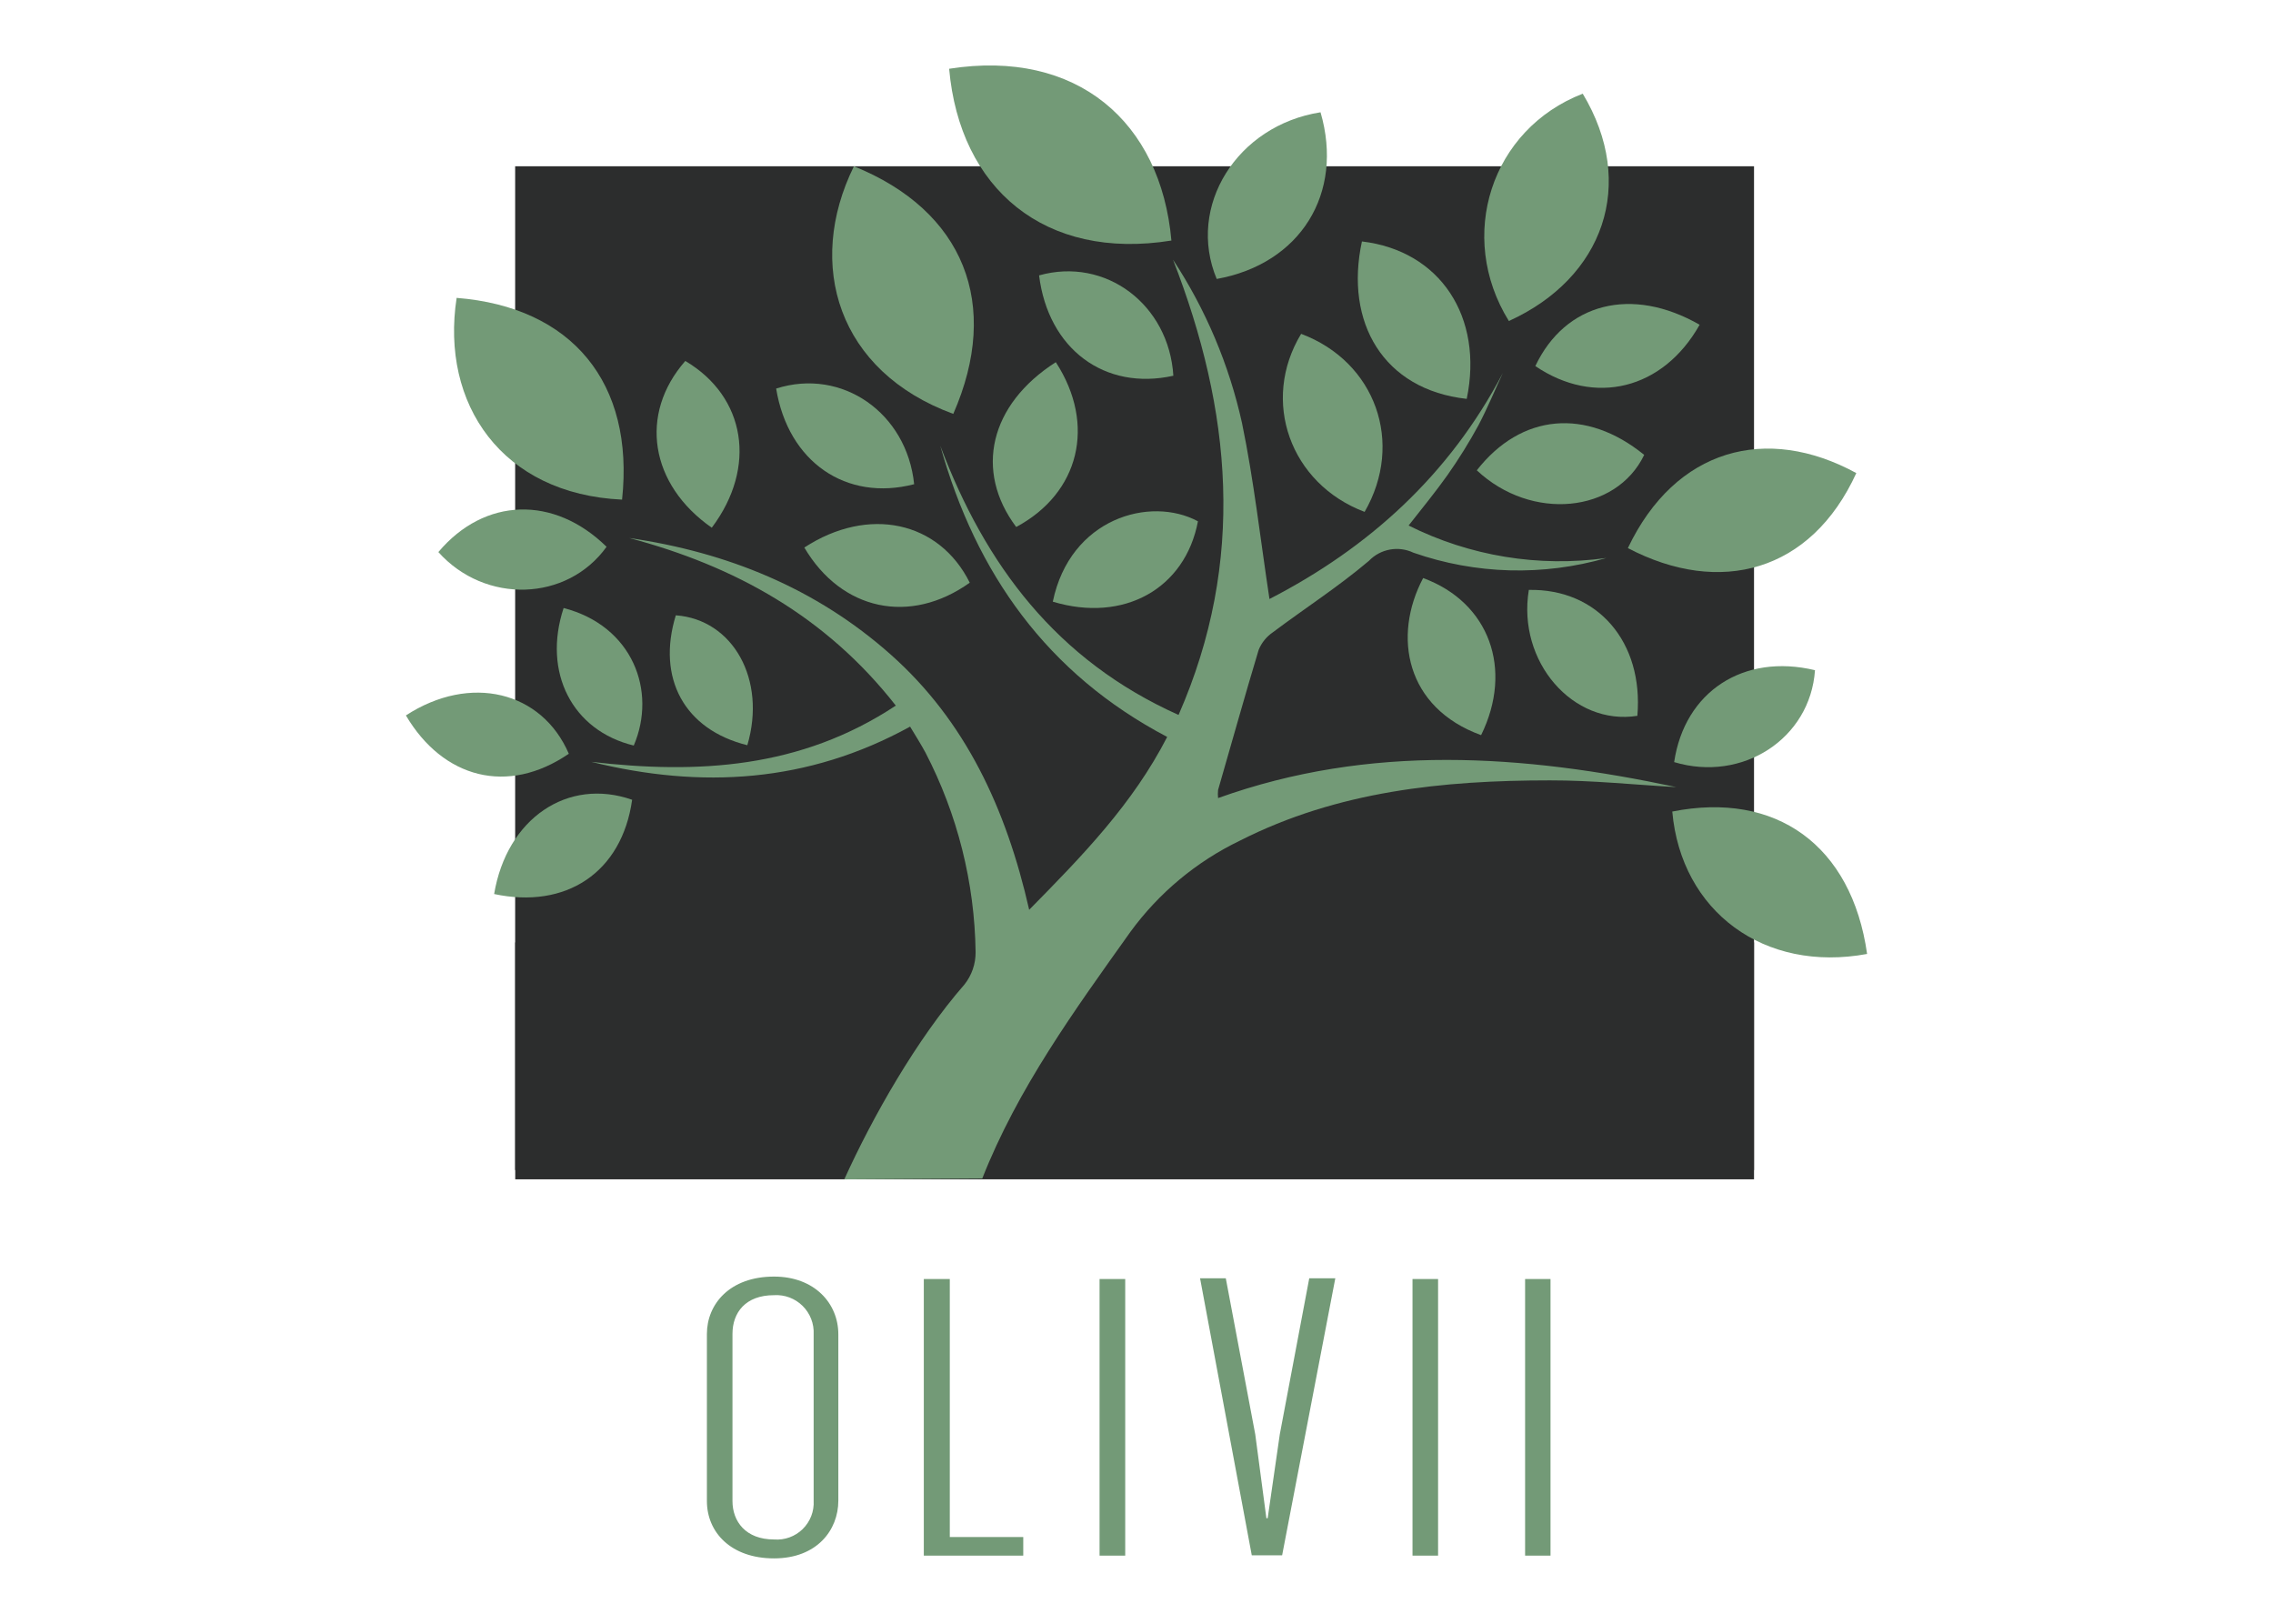
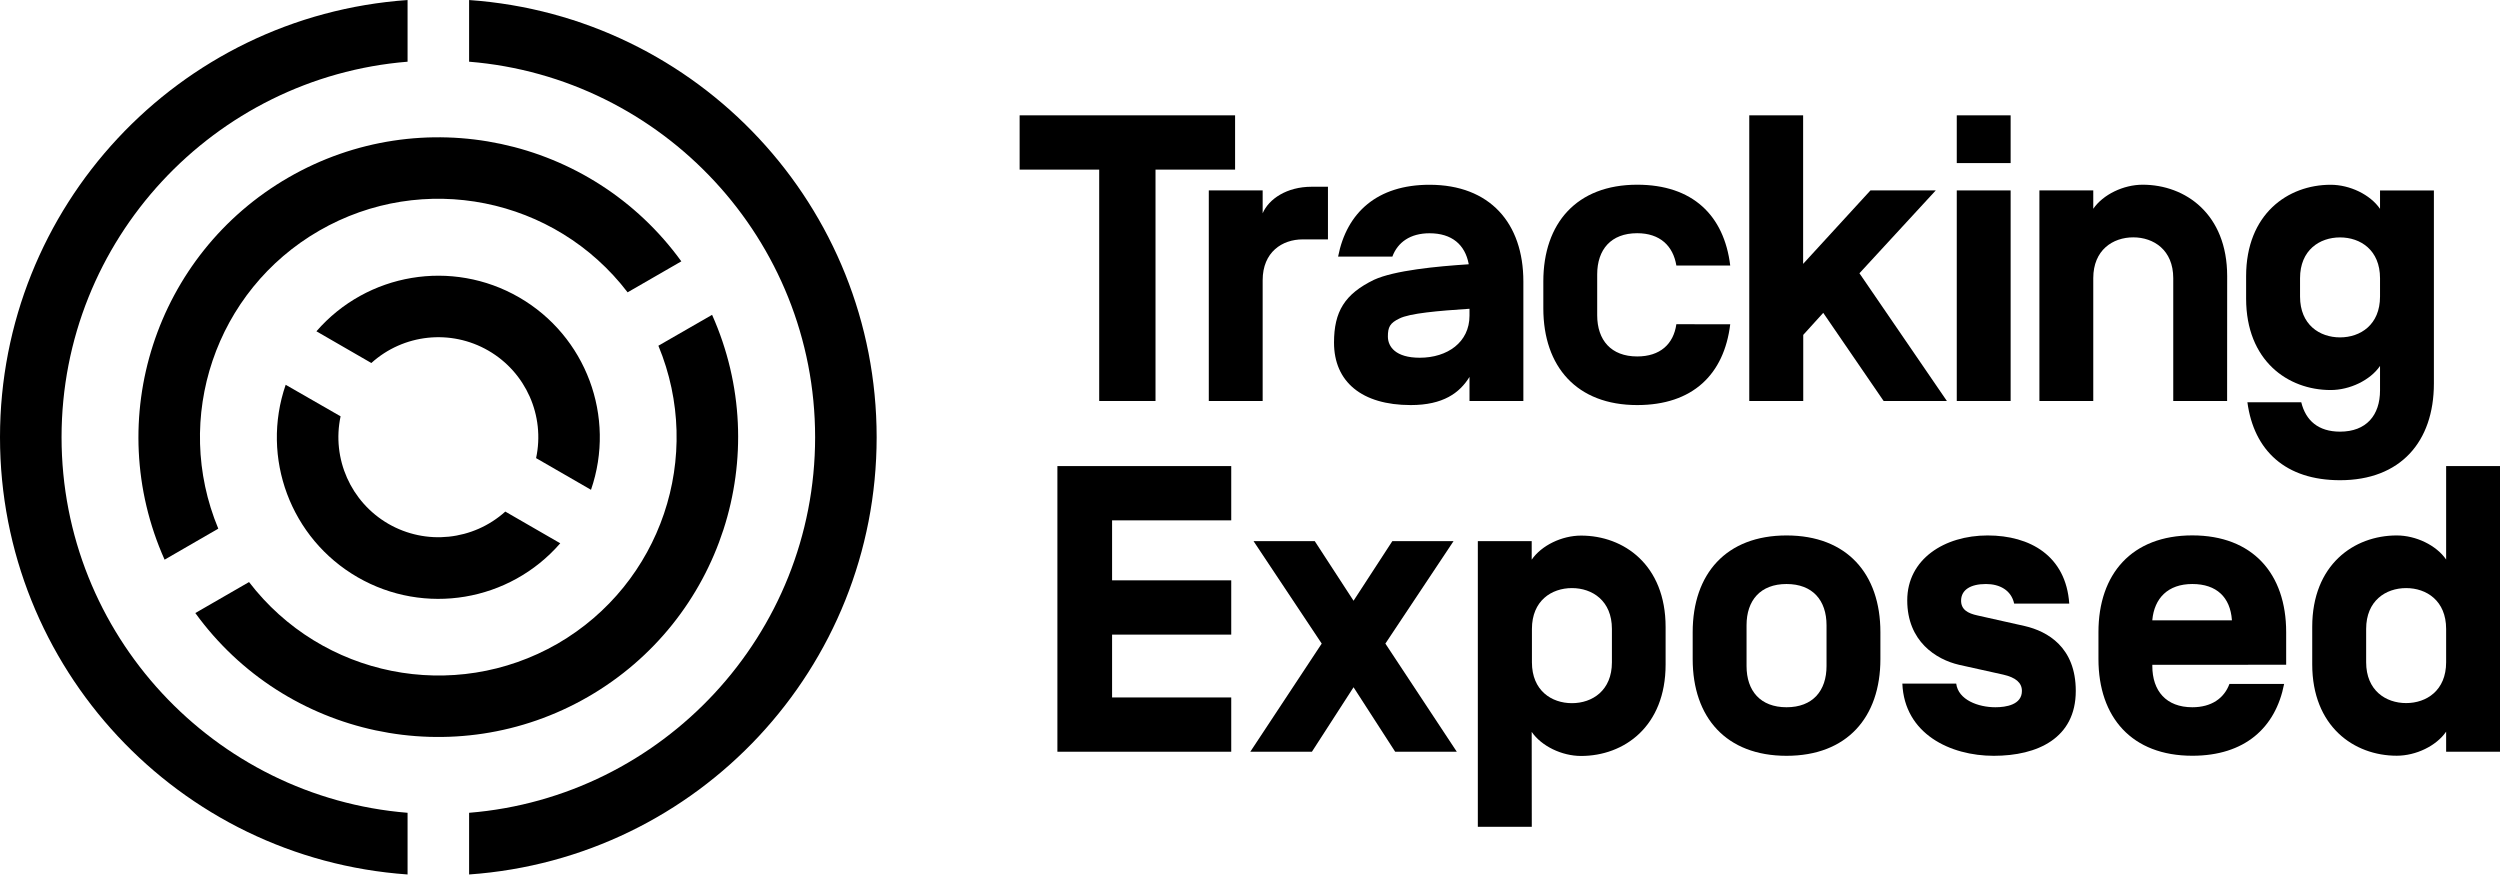
- <svg xmlns="http://www.w3.org/2000/svg" id="Layer_1" data-name="Layer 1" viewBox="0 0 280 200">
-   <defs>
-     <style>.cls-1{fill:#2c2d2d;}.cls-2{fill:#739a77;}</style>
+ <svg xmlns="http://www.w3.org/2000/svg" id="Layer_1" data-name="Layer 1" viewBox="0 0 857.688 300" version="1.1" width="22.693cm" height="7.938cm">
+   <defs id="defs4667">
+     <style id="style4665">.cls-1{fill:#3b5998;}.cls-2{fill:#1b1b1b;}</style>
  </defs>
-   <rect class="cls-1" x="63.46" y="20.48" width="152.61" height="123.64" />
-   <rect class="cls-1" x="63.47" y="116.08" width="152.6" height="29.18" />
-   <path class="cls-2" d="M104,145.27c3.48-7.68,8.93-17.28,14.8-24a6.32,6.32,0,0,0,1.38-4A55,55,0,0,0,114,92.69c-.54-1-1.17-2-1.89-3.19-12.59,6.93-25.72,7.69-39.27,4.34,13.09,1.51,25.76.84,37.51-6.93-8.61-11-19.85-17.19-32.83-20.64,12.07,1.76,23,6.18,32.2,14.35s14.22,18.95,17.06,31.44c6.61-6.71,12.73-13,17-21.29C129,83,120.24,70.64,115.83,54.91c5.53,14.66,14.3,26.41,29.35,33.15,8.34-19,6.52-37.55-.68-56.07A60.31,60.31,0,0,1,153,52.12c1.46,7.05,2.25,14.23,3.38,21.66,12.23-6.3,22.14-15.25,28.75-27.84-1,2.15-1.91,4.35-3,6.43a63.2,63.2,0,0,1-3.83,6.16c-1.42,2-3,3.94-4.78,6.2a41.56,41.56,0,0,0,24.36,4,39.18,39.18,0,0,1-23.76-.65,4.77,4.77,0,0,0-5.49,1c-3.74,3.17-7.9,5.85-11.83,8.8a4.84,4.84,0,0,0-1.75,2.16c-1.73,5.73-3.33,11.5-5,17.26a4.54,4.54,0,0,0,0,1c18.73-6.72,37.56-5.36,56.45-1.35-5.19-.29-10.37-.84-15.56-.83-13.18,0-26.17,1.32-38.19,7.42a36.09,36.09,0,0,0-13.5,11.24c-6.88,9.66-13.86,19.24-18.25,30.38" />
-   <path class="cls-2" d="M144.3,29.63c-15.61,2.51-26.07-6.39-27.38-21.16C132.66,6,143,15,144.3,29.63Z" />
-   <path class="cls-2" d="M56.25,36.69c14.24,1.13,21.92,10.48,20.38,24.85C61.84,60.86,54.24,49.77,56.25,36.69Z" />
-   <path class="cls-2" d="M230,117.5c-12.67,2.35-22.91-5.22-24-17.54C218.76,97.42,228.1,104.1,230,117.5Z" />
-   <path class="cls-2" d="M185.87,39.54c-6.47-10.44-2.19-23.63,9.1-28C201.66,22.67,197.54,34.24,185.87,39.54Z" />
-   <path class="cls-2" d="M200.53,67.51c5.85-12.29,17.09-15.27,28.14-9.24C223.1,70.46,211.86,73.45,200.53,67.51Z" />
-   <path class="cls-2" d="M162.67,13.83c2.92,10-2.49,18.68-12.79,20.53C146.15,25.42,152.36,15.45,162.67,13.83Z" />
-   <path class="cls-2" d="M160.28,41.12c9.17,3.44,12.73,13.43,7.82,21.93C158.92,59.58,155.28,49.37,160.28,41.12Z" />
-   <path class="cls-2" d="M167.77,29.74c9.66,1.14,15,9.32,12.91,19.39C170.41,48,165.61,39.71,167.77,29.74Z" />
-   <path class="cls-2" d="M92.06,91.79c-7.74-1.91-11.19-8.25-8.81-16C90.3,76.3,94.45,83.72,92.06,91.79Z" />
-   <path class="cls-2" d="M206.23,93.87c1.29-8.69,8.55-13.43,17.35-11.32C223,91,214.62,96.4,206.23,93.87Z" />
-   <path class="cls-2" d="M129.69,74.11c2.13-10.29,12-13.06,17.88-9.9C146,72.5,138.45,76.75,129.69,74.11Z" />
-   <path class="cls-2" d="M60.87,110.12c1.56-9.32,9.07-14.39,17-11.61C76.6,107.52,69.68,112,60.87,110.12Z" />
-   <path class="cls-2" d="M50,88.12c7.93-5.15,16.74-3,20.07,4.72C62.54,98,54.57,95.86,50,88.12Z" />
-   <path class="cls-2" d="M181.92,57.93c5.47-7,13.48-7.71,20.62-1.9C199.09,63.21,188.65,64.24,181.92,57.93Z" />
-   <path class="cls-2" d="M95.61,47.86c8.11-2.59,16.1,3,17,11.78C104.24,61.81,97.09,56.9,95.61,47.86Z" />
-   <path class="cls-2" d="M87.68,65c-7.64-5.33-9-14-3.26-20.54C91.86,48.86,93.29,57.54,87.68,65Z" />
-   <path class="cls-2" d="M209.37,40c-4.51,8-12.94,10.05-20.24,5.09C192.81,37.31,201,35.2,209.37,40Z" />
-   <path class="cls-2" d="M130.06,44.61c5,7.7,2.9,16.14-4.88,20.3C120,58,121.91,49.82,130.06,44.61Z" />
-   <path class="cls-2" d="M188.33,72.66c8.51-.16,14.14,6.45,13.37,15.51C193.78,89.43,186.87,81.5,188.33,72.66Z" />
-   <path class="cls-2" d="M69.43,74.89c8.5,2.2,11.51,10.23,8.64,16.94C70.5,90,66.81,82.83,69.43,74.89Z" />
-   <path class="cls-2" d="M99.08,67.44c7.91-5.15,16.61-3.25,20.38,4.33C112.14,77,103.67,75.23,99.08,67.44Z" />
-   <path class="cls-2" d="M175.31,71.2c8.16,3,11.13,11.23,7.14,19.35C173.19,87.19,171.5,78.4,175.31,71.2Z" />
-   <path class="cls-2" d="M54,68c5.69-6.76,14.25-7,20.72-.65C69.86,74.12,59.76,74.43,54,68Z" />
-   <path class="cls-2" d="M87.08,184.89V164.3c0-3.65,2.8-7.06,8.27-7.06,5,0,7.92,3.31,7.92,7.11v20.49c0,3.61-2.62,7.11-7.92,7.11S87.08,188.74,87.08,184.89Zm3.15-20.59v20.59c0,2.49,1.61,4.73,5.12,4.73a4.53,4.53,0,0,0,4.88-4.78V164.35a4.6,4.6,0,0,0-4.88-4.82C91.84,159.53,90.23,161.67,90.23,164.3Z" />
-   <path class="cls-2" d="M126.05,189.32v2.29H113.8V157.54H117v31.78Z" />
-   <path class="cls-2" d="M135.45,191.61V157.54h3.16v34.07Z" />
-   <path class="cls-2" d="M156.16,187l1.49-10.32,3.63-19.23h3.21l-6.55,34.12H154.2l-6.37-34.12H151l3.63,19.23L156,187Z" />
-   <path class="cls-2" d="M174,191.61V157.54h3.15v34.07Z" />
-   <path class="cls-2" d="M187.87,191.61V157.54H191v34.07Z" />
-   <path class="cls-2" d="M128,33.92c8.2-2.3,16,3.6,16.54,12.36C136.09,48.16,129.12,43,128,33.92Z" />
-   <path class="cls-2" d="M105.19,20.48c13.55,5.48,18.16,17,12.24,30.5C103.22,45.77,99.21,32.62,105.19,20.48Z" />
+   <g id="layer2" style="display:inline" transform="translate(-2.333307,-1.374971)">
+     <path class="cls-1" d="m 398.761,59.555 v 79.38 h -19.32 V 59.555 h -27.3 v -18.62 h 73.92 v 18.62 z" id="path19953" style="fill:#000000" />
+     <path class="cls-1" d="m 435.521,138.935 h -18.48 V 66.695 h 18.48 v 7.84 c 2.1,-4.9 8.26,-9.1 16.8,-9.1 h 5.6 v 18.06 h -8.68 c -7,0 -13.72,4.34 -13.72,14 z" id="path19955" style="fill:#000000" />
+     <path class="cls-1" d="m 506.201,91.895 c -1.26,-6.58 -5.74,-10.5 -13.44,-10.5 -6.58,0 -10.92,3.08 -12.74,8 h -18.62 c 2.94,-15.12 13.44,-24.64 31.36,-24.64 20.72,0 32.2,13.16 32.2,33.18 v 41 h -18.48 v -8.26 c -3.36,5.46 -9,9.66 -20.16,9.66 -16.8,0 -26.32,-8 -26.32,-21.42 0,-10.64 3.64,-16.66 13.72,-21.56 7,-3.22 21.56,-4.62 32.48,-5.32 z m -27.72,24.92 c 0,3.5 2.66,7.28 10.92,7.28 9.52,0 17.08,-5.32 17.08,-14.42 v -2.38 c -10.64,0.7 -20.58,1.54 -24.08,3.36 -3.22,1.54 -3.92,2.94 -3.92,6.16 z" id="path19957" style="fill:#000000" />
+     <path class="cls-1" d="m 595.931,112.615 c -2.1,17.22 -12.88,27.72 -31.92,27.72 -20.72,0 -32.2,-13.16 -32.2,-33.18 v -9.24 c 0,-20 11.48,-33.18 32.2,-33.18 19,0 29.82,10.5 31.92,27.72 h -18.48 c -1.11,-6.72 -5.6,-11.08 -13.44,-11.08 -9,0 -13.72,5.6 -13.72,14.14 v 14 c 0,8.54 4.76,14.14 13.72,14.14 7.84,0 12.46,-4.2 13.44,-11.06 z" id="path19959" style="fill:#000000" />
+     <path class="cls-1" d="m 620.941,91.895 23.1,-25.2 h 22.4 l -26.18,28.42 30,43.82 h -21.7 l -20.72,-30.24 -6.86,7.56 v 22.68 h -18.52 V 40.935 h 18.48 z" id="path19961" style="fill:#000000" />
+     <path class="cls-1" d="m 692.131,57.315 h -18.48 v -16.38 h 18.48 z m 0,81.62 h -18.48 V 66.695 h 18.48 z" id="path19963" style="fill:#000000" />
+     <path class="cls-1" d="m 766.401,138.935 h -18.48 v -42.14 c 0,-9.66 -6.72,-14 -13.72,-14 -7,0 -13.72,4.34 -13.72,14 v 42.14 h -18.48 V 66.695 h 18.48 v 6.3 c 3.36,-4.9 10.36,-8.26 16.94,-8.26 14.7,0 29,10.08 29,31.36 z" id="path19965" style="fill:#000000" />
+     <path class="cls-1" d="m 791.841,139.375 c 1.54,6.3 5.88,10.08 13.3,10.08 9,0 13.72,-5.6 13.72,-14.14 v -8.4 c -3.36,4.9 -10.36,8.26 -16.94,8.26 -14.7,0 -29,-10.08 -29,-31.36 v -7.7 c 0,-21.28 14.28,-31.36 29,-31.36 6.58,0 13.58,3.36 16.94,8.26 v -6.3 h 18.48 v 66.22 c 0,20 -11.48,33.18 -32.2,33.18 -18.62,0 -29.54,-10.08 -31.78,-26.74 z m -0.42,-36.26 c 0,9.66 6.72,14 13.72,14 7,0 13.72,-4.34 13.72,-14 v -6.3 c 0,-9.66 -6.72,-14 -13.72,-14 -7,0 -13.72,4.34 -13.72,14 z" id="path19967" style="fill:#000000" />
+     <path class="cls-1" d="m 383.861,200.465 h 40.88 v 18.62 h -40.88 v 21.56 h 40.88 v 18.62 h -59.64 v -98 h 59.64 v 18.62 h -40.88 z" id="path19969" style="fill:#000000" />
+     <path class="cls-1" d="m 480.001,187.025 h 21 l -23.38,35.14 24.5,37.1 h -21.14 l -14.28,-22.12 -14.28,22.12 h -21.14 l 24.5,-37.1 -23.38,-35.14 h 21 l 13.3,20.44 z" id="path19971" style="fill:#000000" />
+     <path class="cls-1" d="m 527.851,285.025 h -18.51 v -98 h 18.48 v 6.35 c 3.36,-4.9 10.36,-8.26 16.94,-8.26 14.7,0 29,10.08 29,31.36 v 12.88 c 0,21.28 -14.28,31.36 -29,31.36 -6.58,0 -13.58,-3.36 -16.94,-8.26 z m 27.49,-67.9 c 0,-9.66 -6.72,-14 -13.72,-14 -7,0 -13.72,4.34 -13.72,14 v 11.48 c 0,9.66 6.72,14 13.72,14 7,0 13.72,-4.34 13.72,-14 z" id="path19973" style="fill:#000000" />
+     <path class="cls-1" d="m 583.051,218.245 c 0,-20 11.48,-33.18 32.2,-33.18 20.72,0 32.2,13.16 32.2,33.18 v 9.24 c 0,20 -11.48,33.18 -32.2,33.18 -20.72,0 -32.2,-13.16 -32.2,-33.18 z m 45.92,-2.38 c 0,-8.54 -4.76,-14.14 -13.72,-14.14 -8.96,0 -13.72,5.6 -13.72,14.14 v 14 c 0,8.54 4.76,14.14 13.72,14.14 8.96,0 13.72,-5.6 13.72,-14.14 z" id="path19975" style="fill:#000000" />
+     <path class="cls-1" d="m 654.981,235.885 h 18.48 c 0.7,5.6 7.56,8.12 13.44,8.12 3.64,0 9.1,-0.84 9.1,-5.6 0,-2.8 -2.1,-4.62 -6.44,-5.6 l -15.12,-3.36 c -7.84,-1.82 -17.78,-8 -17.78,-22.12 0,-14.12 12.74,-22.26 27.58,-22.26 14.56,0 26.88,7 28,23.38 h -18.9 c -1,-4.62 -5,-6.72 -9.66,-6.72 -5.46,0 -8.4,2.1 -8.54,5.46 -0.14,3.36 2.38,4.62 5.6,5.32 l 16.24,3.64 c 7.84,1.82 17.5,7.28 17.5,22.26 0,16.24 -13.16,22.26 -28.14,22.26 -14.98,0 -30.66,-7.56 -31.36,-24.78 z" id="path19977" style="fill:#000000" />
+     <path class="cls-1" d="m 740.741,229.445 v 0.42 c 0,8.54 4.76,14.14 13.72,14.14 6.58,0 10.92,-3.08 12.74,-8 h 18.76 c -2.94,15.12 -13.58,24.64 -31.5,24.64 -20.72,0 -32.2,-13.16 -32.2,-33.18 v -9.24 c 0,-20 11.48,-33.18 32.2,-33.18 20.72,0 32.2,13.16 32.2,33.18 v 11.2 z m 0,-15.4 v 0.14 h 27.3 v -0.14 c -0.56,-7.7 -5.18,-12.32 -13.58,-12.32 -8.4,0 -13.02,4.9 -13.72,12.32 z" id="path19979" style="fill:#000000" />
+     <path class="cls-1" d="m 841.541,252.375 c -3.36,4.9 -10.36,8.26 -16.94,8.26 -14.7,0 -29,-10.08 -29,-31.36 v -12.85 c 0,-21.28 14.28,-31.36 29,-31.36 6.58,0 13.58,3.36 16.94,8.26 v -32.06 h 18.48 v 98 h -18.48 z m -27.44,-23.8 c 0,9.66 6.72,14 13.72,14 7,0 13.72,-4.34 13.72,-14 v -11.45 c 0,-9.66 -6.72,-14 -13.72,-14 -7,0 -13.72,4.34 -13.72,14 z" id="path19981" style="fill:#000000" />
+     <path class="cls-1" d="M 303.091,151.375 A 150.38,150.38 0 0 0 163.271,1.375 V 22.535 c 66.36,5.39 118.71,61.11 118.71,128.84 0,67.73 -52.35,123.45 -118.71,128.84 v 21.16 a 150.38,150.38 0 0 0 139.82,-150 z" id="path19983" style="fill:#000000" />
+     <path class="cls-1" d="m 23.451,151.375 c 0,-67.73 52.35,-123.45 118.71,-128.84 V 1.375 a 150.37,150.37 0 0 0 0,300 v -21.16 C 75.801,274.825 23.451,219.105 23.451,151.375 Z" id="path19985" style="fill:#000000" />
+     <path class="cls-1" d="m 101.271,62.275 a 102.9,102.9 0 0 0 -42.47,131.1 l 18.42,-10.64 a 81.76,81.76 0 0 1 140.43,-81.08 l 18.43,-10.63 a 102.9,102.9 0 0 0 -134.81,-28.75 z" id="path19987" style="fill:#000000" />
+     <path class="cls-1" d="m 193.611,222.205 a 81.91,81.91 0 0 1 -105.84,-21.15 l -18.43,10.63 a 102.9,102.9 0 0 0 177.29,-102.31 l -18.42,10.6 a 81.9,81.9 0 0 1 -34.6,102.23 z" id="path19989" style="fill:#000000" />
+     <path class="cls-1" d="m 180.411,103.375 a 55.41,55.41 0 0 0 -69.52,11.65 l 18.84,10.88 a 34.29,34.29 0 0 1 56.52,32.63 l 18.84,10.87 a 55.41,55.41 0 0 0 -24.68,-66.03 z" id="path19991" style="fill:#000000" />
+     <path class="cls-1" d="m 135.571,181.075 a 34.35,34.35 0 0 1 -16.39,-36.88 l -18.84,-10.82 a 55.4,55.4 0 0 0 94.2,54.38 l -18.85,-10.88 a 34.33,34.33 0 0 1 -40.12,4.2 z" id="path19993" style="fill:#000000" />
+   </g>
</svg>
